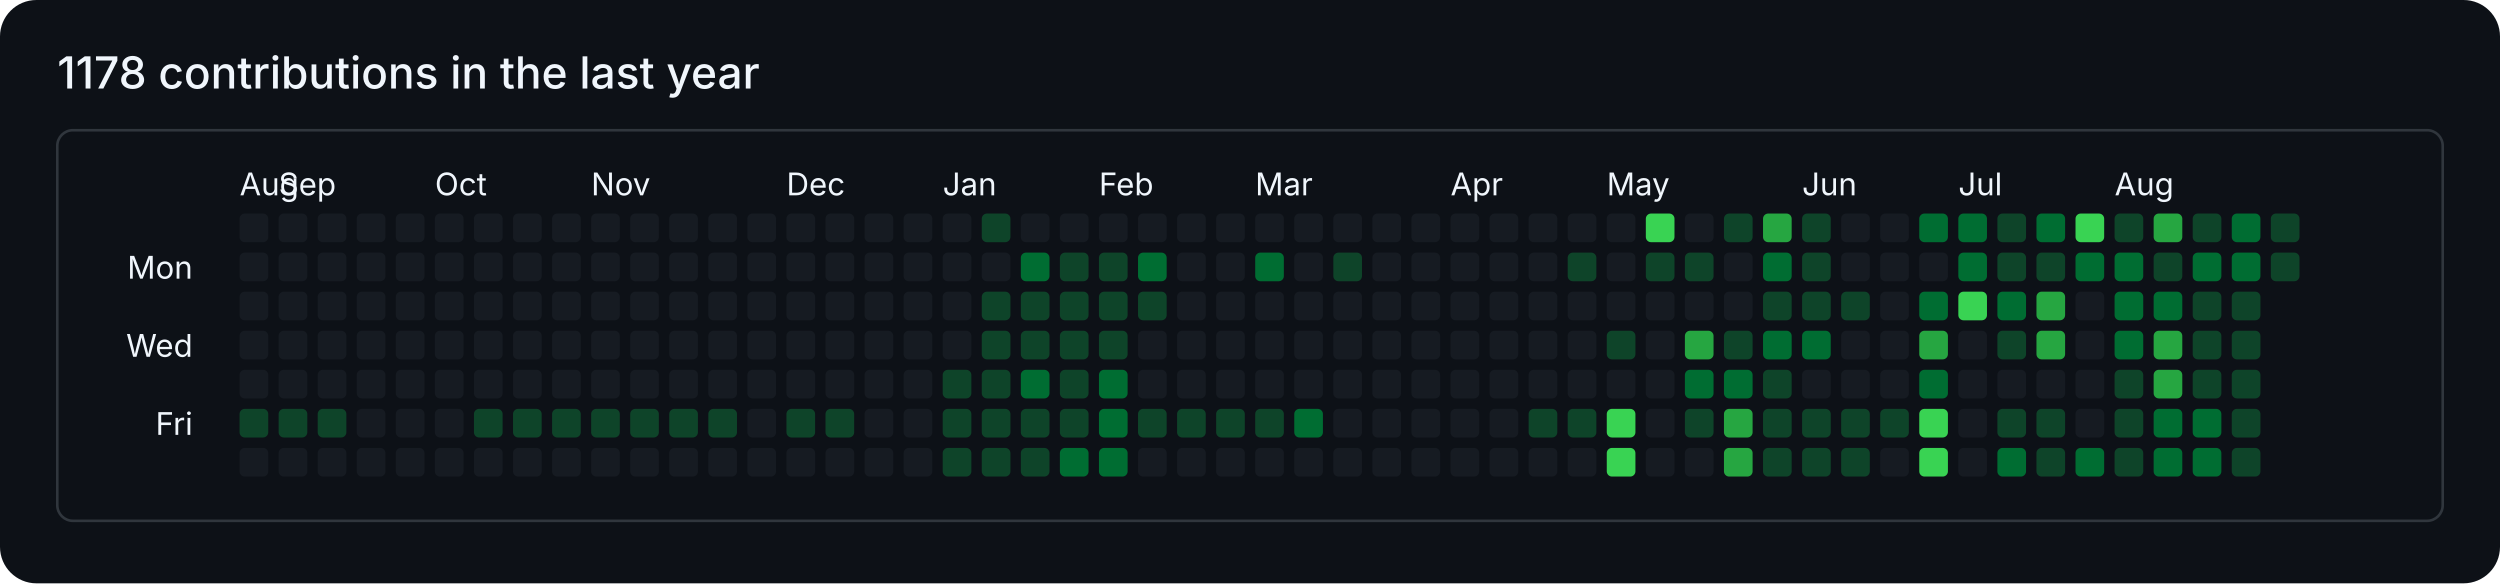
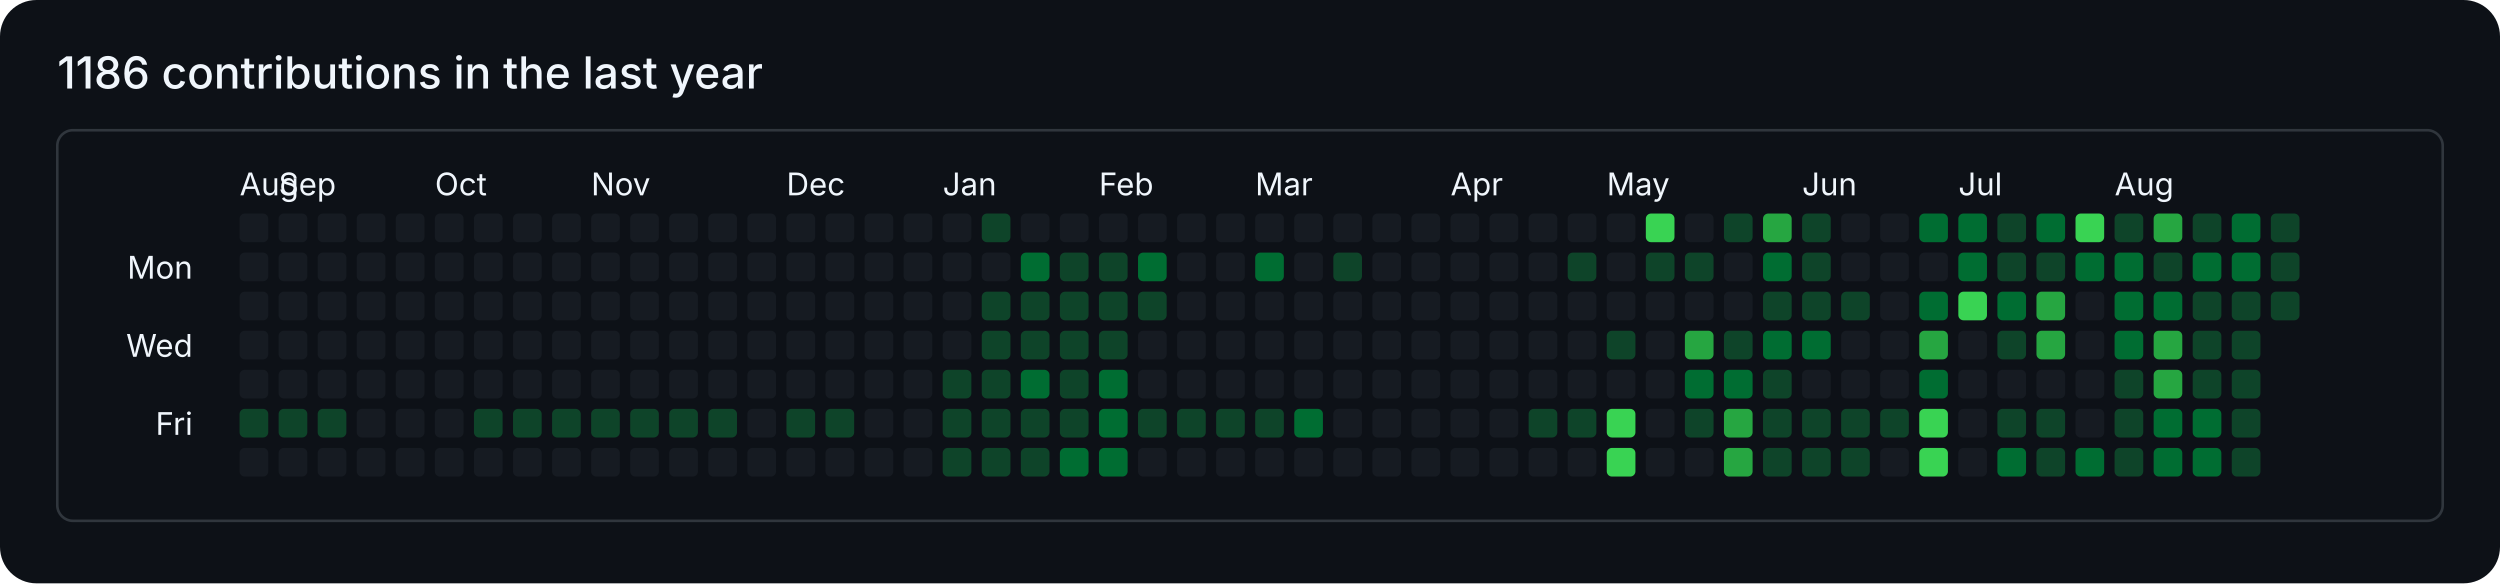
<svg xmlns="http://www.w3.org/2000/svg" width="1200" height="280" viewBox="0 0 960 224" fill="none" role="img" aria-label="AleksZyro GitHub contribution calendar">
  <style>
    .title { font: 500 17px -apple-system, BlinkMacSystemFont, 'Segoe UI', sans-serif; fill: #f0f6fc; }
    .month-label, .weekday-label, .legend, .hint { font: 400 12px -apple-system, BlinkMacSystemFont, 'Segoe UI', sans-serif; fill: #f0f6fc; }
    .hint, .legend-muted { fill: #8b949e; }
    .day-cell { shape-rendering: geometricPrecision; }
  </style>
  <rect width="960" height="224" rx="14" fill="#0d1117" />
-   <text x="22" y="34" class="title">1178 contributions in the last year</text>
+   <text x="22" y="34" class="title">1186 contributions in the last year</text>
  <rect x="22" y="50" width="916" height="150" rx="6" fill="none" stroke="#30363d" />
  <text x="92" y="75" class="month-label">Aug</text>
  <text x="107" y="75" class="month-label">Sep</text>
  <text x="167" y="75" class="month-label">Oct</text>
  <text x="227" y="75" class="month-label">Nov</text>
  <text x="302" y="75" class="month-label">Dec</text>
  <text x="362" y="75" class="month-label">Jan</text>
  <text x="422" y="75" class="month-label">Feb</text>
  <text x="482" y="75" class="month-label">Mar</text>
  <text x="557" y="75" class="month-label">Apr</text>
  <text x="617" y="75" class="month-label">May</text>
  <text x="692" y="75" class="month-label">Jun</text>
  <text x="752" y="75" class="month-label">Jul</text>
  <text x="812" y="75" class="month-label">Aug</text>
  <text x="74" y="107" class="weekday-label" text-anchor="end">Mon</text>
  <text x="74" y="137" class="weekday-label" text-anchor="end">Wed</text>
  <text x="74" y="167" class="weekday-label" text-anchor="end">Fri</text>
  <rect class="day-cell" x="92" y="82" width="11" height="11" rx="2" fill="#161b22" />
  <rect class="day-cell" x="92" y="97" width="11" height="11" rx="2" fill="#161b22" />
  <rect class="day-cell" x="92" y="112" width="11" height="11" rx="2" fill="#161b22" />
  <rect class="day-cell" x="92" y="127" width="11" height="11" rx="2" fill="#161b22" />
  <rect class="day-cell" x="92" y="142" width="11" height="11" rx="2" fill="#161b22" />
  <rect class="day-cell" x="92" y="157" width="11" height="11" rx="2" fill="#0e4429" />
  <rect class="day-cell" x="92" y="172" width="11" height="11" rx="2" fill="#161b22" />
  <rect class="day-cell" x="107" y="82" width="11" height="11" rx="2" fill="#161b22" />
  <rect class="day-cell" x="107" y="97" width="11" height="11" rx="2" fill="#161b22" />
  <rect class="day-cell" x="107" y="112" width="11" height="11" rx="2" fill="#161b22" />
  <rect class="day-cell" x="107" y="127" width="11" height="11" rx="2" fill="#161b22" />
  <rect class="day-cell" x="107" y="142" width="11" height="11" rx="2" fill="#161b22" />
  <rect class="day-cell" x="107" y="157" width="11" height="11" rx="2" fill="#0e4429" />
  <rect class="day-cell" x="107" y="172" width="11" height="11" rx="2" fill="#161b22" />
  <rect class="day-cell" x="122" y="82" width="11" height="11" rx="2" fill="#161b22" />
  <rect class="day-cell" x="122" y="97" width="11" height="11" rx="2" fill="#161b22" />
  <rect class="day-cell" x="122" y="112" width="11" height="11" rx="2" fill="#161b22" />
  <rect class="day-cell" x="122" y="127" width="11" height="11" rx="2" fill="#161b22" />
  <rect class="day-cell" x="122" y="142" width="11" height="11" rx="2" fill="#161b22" />
  <rect class="day-cell" x="122" y="157" width="11" height="11" rx="2" fill="#0e4429" />
  <rect class="day-cell" x="122" y="172" width="11" height="11" rx="2" fill="#161b22" />
  <rect class="day-cell" x="137" y="82" width="11" height="11" rx="2" fill="#161b22" />
  <rect class="day-cell" x="137" y="97" width="11" height="11" rx="2" fill="#161b22" />
  <rect class="day-cell" x="137" y="112" width="11" height="11" rx="2" fill="#161b22" />
  <rect class="day-cell" x="137" y="127" width="11" height="11" rx="2" fill="#161b22" />
  <rect class="day-cell" x="137" y="142" width="11" height="11" rx="2" fill="#161b22" />
  <rect class="day-cell" x="137" y="157" width="11" height="11" rx="2" fill="#161b22" />
  <rect class="day-cell" x="137" y="172" width="11" height="11" rx="2" fill="#161b22" />
  <rect class="day-cell" x="152" y="82" width="11" height="11" rx="2" fill="#161b22" />
  <rect class="day-cell" x="152" y="97" width="11" height="11" rx="2" fill="#161b22" />
  <rect class="day-cell" x="152" y="112" width="11" height="11" rx="2" fill="#161b22" />
  <rect class="day-cell" x="152" y="127" width="11" height="11" rx="2" fill="#161b22" />
  <rect class="day-cell" x="152" y="142" width="11" height="11" rx="2" fill="#161b22" />
  <rect class="day-cell" x="152" y="157" width="11" height="11" rx="2" fill="#161b22" />
  <rect class="day-cell" x="152" y="172" width="11" height="11" rx="2" fill="#161b22" />
  <rect class="day-cell" x="167" y="82" width="11" height="11" rx="2" fill="#161b22" />
  <rect class="day-cell" x="167" y="97" width="11" height="11" rx="2" fill="#161b22" />
  <rect class="day-cell" x="167" y="112" width="11" height="11" rx="2" fill="#161b22" />
  <rect class="day-cell" x="167" y="127" width="11" height="11" rx="2" fill="#161b22" />
  <rect class="day-cell" x="167" y="142" width="11" height="11" rx="2" fill="#161b22" />
  <rect class="day-cell" x="167" y="157" width="11" height="11" rx="2" fill="#161b22" />
  <rect class="day-cell" x="167" y="172" width="11" height="11" rx="2" fill="#161b22" />
  <rect class="day-cell" x="182" y="82" width="11" height="11" rx="2" fill="#161b22" />
  <rect class="day-cell" x="182" y="97" width="11" height="11" rx="2" fill="#161b22" />
  <rect class="day-cell" x="182" y="112" width="11" height="11" rx="2" fill="#161b22" />
  <rect class="day-cell" x="182" y="127" width="11" height="11" rx="2" fill="#161b22" />
  <rect class="day-cell" x="182" y="142" width="11" height="11" rx="2" fill="#161b22" />
  <rect class="day-cell" x="182" y="157" width="11" height="11" rx="2" fill="#0e4429" />
  <rect class="day-cell" x="182" y="172" width="11" height="11" rx="2" fill="#161b22" />
  <rect class="day-cell" x="197" y="82" width="11" height="11" rx="2" fill="#161b22" />
  <rect class="day-cell" x="197" y="97" width="11" height="11" rx="2" fill="#161b22" />
  <rect class="day-cell" x="197" y="112" width="11" height="11" rx="2" fill="#161b22" />
  <rect class="day-cell" x="197" y="127" width="11" height="11" rx="2" fill="#161b22" />
  <rect class="day-cell" x="197" y="142" width="11" height="11" rx="2" fill="#161b22" />
  <rect class="day-cell" x="197" y="157" width="11" height="11" rx="2" fill="#0e4429" />
  <rect class="day-cell" x="197" y="172" width="11" height="11" rx="2" fill="#161b22" />
  <rect class="day-cell" x="212" y="82" width="11" height="11" rx="2" fill="#161b22" />
  <rect class="day-cell" x="212" y="97" width="11" height="11" rx="2" fill="#161b22" />
  <rect class="day-cell" x="212" y="112" width="11" height="11" rx="2" fill="#161b22" />
  <rect class="day-cell" x="212" y="127" width="11" height="11" rx="2" fill="#161b22" />
  <rect class="day-cell" x="212" y="142" width="11" height="11" rx="2" fill="#161b22" />
  <rect class="day-cell" x="212" y="157" width="11" height="11" rx="2" fill="#0e4429" />
  <rect class="day-cell" x="212" y="172" width="11" height="11" rx="2" fill="#161b22" />
  <rect class="day-cell" x="227" y="82" width="11" height="11" rx="2" fill="#161b22" />
  <rect class="day-cell" x="227" y="97" width="11" height="11" rx="2" fill="#161b22" />
  <rect class="day-cell" x="227" y="112" width="11" height="11" rx="2" fill="#161b22" />
  <rect class="day-cell" x="227" y="127" width="11" height="11" rx="2" fill="#161b22" />
  <rect class="day-cell" x="227" y="142" width="11" height="11" rx="2" fill="#161b22" />
  <rect class="day-cell" x="227" y="157" width="11" height="11" rx="2" fill="#0e4429" />
  <rect class="day-cell" x="227" y="172" width="11" height="11" rx="2" fill="#161b22" />
  <rect class="day-cell" x="242" y="82" width="11" height="11" rx="2" fill="#161b22" />
  <rect class="day-cell" x="242" y="97" width="11" height="11" rx="2" fill="#161b22" />
  <rect class="day-cell" x="242" y="112" width="11" height="11" rx="2" fill="#161b22" />
  <rect class="day-cell" x="242" y="127" width="11" height="11" rx="2" fill="#161b22" />
  <rect class="day-cell" x="242" y="142" width="11" height="11" rx="2" fill="#161b22" />
  <rect class="day-cell" x="242" y="157" width="11" height="11" rx="2" fill="#0e4429" />
  <rect class="day-cell" x="242" y="172" width="11" height="11" rx="2" fill="#161b22" />
  <rect class="day-cell" x="257" y="82" width="11" height="11" rx="2" fill="#161b22" />
  <rect class="day-cell" x="257" y="97" width="11" height="11" rx="2" fill="#161b22" />
  <rect class="day-cell" x="257" y="112" width="11" height="11" rx="2" fill="#161b22" />
  <rect class="day-cell" x="257" y="127" width="11" height="11" rx="2" fill="#161b22" />
  <rect class="day-cell" x="257" y="142" width="11" height="11" rx="2" fill="#161b22" />
  <rect class="day-cell" x="257" y="157" width="11" height="11" rx="2" fill="#0e4429" />
  <rect class="day-cell" x="257" y="172" width="11" height="11" rx="2" fill="#161b22" />
  <rect class="day-cell" x="272" y="82" width="11" height="11" rx="2" fill="#161b22" />
  <rect class="day-cell" x="272" y="97" width="11" height="11" rx="2" fill="#161b22" />
  <rect class="day-cell" x="272" y="112" width="11" height="11" rx="2" fill="#161b22" />
  <rect class="day-cell" x="272" y="127" width="11" height="11" rx="2" fill="#161b22" />
  <rect class="day-cell" x="272" y="142" width="11" height="11" rx="2" fill="#161b22" />
  <rect class="day-cell" x="272" y="157" width="11" height="11" rx="2" fill="#0e4429" />
  <rect class="day-cell" x="272" y="172" width="11" height="11" rx="2" fill="#161b22" />
  <rect class="day-cell" x="287" y="82" width="11" height="11" rx="2" fill="#161b22" />
  <rect class="day-cell" x="287" y="97" width="11" height="11" rx="2" fill="#161b22" />
  <rect class="day-cell" x="287" y="112" width="11" height="11" rx="2" fill="#161b22" />
  <rect class="day-cell" x="287" y="127" width="11" height="11" rx="2" fill="#161b22" />
  <rect class="day-cell" x="287" y="142" width="11" height="11" rx="2" fill="#161b22" />
  <rect class="day-cell" x="287" y="157" width="11" height="11" rx="2" fill="#161b22" />
  <rect class="day-cell" x="287" y="172" width="11" height="11" rx="2" fill="#161b22" />
  <rect class="day-cell" x="302" y="82" width="11" height="11" rx="2" fill="#161b22" />
  <rect class="day-cell" x="302" y="97" width="11" height="11" rx="2" fill="#161b22" />
  <rect class="day-cell" x="302" y="112" width="11" height="11" rx="2" fill="#161b22" />
  <rect class="day-cell" x="302" y="127" width="11" height="11" rx="2" fill="#161b22" />
  <rect class="day-cell" x="302" y="142" width="11" height="11" rx="2" fill="#161b22" />
  <rect class="day-cell" x="302" y="157" width="11" height="11" rx="2" fill="#0e4429" />
  <rect class="day-cell" x="302" y="172" width="11" height="11" rx="2" fill="#161b22" />
  <rect class="day-cell" x="317" y="82" width="11" height="11" rx="2" fill="#161b22" />
  <rect class="day-cell" x="317" y="97" width="11" height="11" rx="2" fill="#161b22" />
  <rect class="day-cell" x="317" y="112" width="11" height="11" rx="2" fill="#161b22" />
  <rect class="day-cell" x="317" y="127" width="11" height="11" rx="2" fill="#161b22" />
  <rect class="day-cell" x="317" y="142" width="11" height="11" rx="2" fill="#161b22" />
  <rect class="day-cell" x="317" y="157" width="11" height="11" rx="2" fill="#0e4429" />
  <rect class="day-cell" x="317" y="172" width="11" height="11" rx="2" fill="#161b22" />
  <rect class="day-cell" x="332" y="82" width="11" height="11" rx="2" fill="#161b22" />
  <rect class="day-cell" x="332" y="97" width="11" height="11" rx="2" fill="#161b22" />
  <rect class="day-cell" x="332" y="112" width="11" height="11" rx="2" fill="#161b22" />
  <rect class="day-cell" x="332" y="127" width="11" height="11" rx="2" fill="#161b22" />
  <rect class="day-cell" x="332" y="142" width="11" height="11" rx="2" fill="#161b22" />
  <rect class="day-cell" x="332" y="157" width="11" height="11" rx="2" fill="#161b22" />
  <rect class="day-cell" x="332" y="172" width="11" height="11" rx="2" fill="#161b22" />
  <rect class="day-cell" x="347" y="82" width="11" height="11" rx="2" fill="#161b22" />
  <rect class="day-cell" x="347" y="97" width="11" height="11" rx="2" fill="#161b22" />
  <rect class="day-cell" x="347" y="112" width="11" height="11" rx="2" fill="#161b22" />
  <rect class="day-cell" x="347" y="127" width="11" height="11" rx="2" fill="#161b22" />
  <rect class="day-cell" x="347" y="142" width="11" height="11" rx="2" fill="#161b22" />
  <rect class="day-cell" x="347" y="157" width="11" height="11" rx="2" fill="#161b22" />
  <rect class="day-cell" x="347" y="172" width="11" height="11" rx="2" fill="#161b22" />
  <rect class="day-cell" x="362" y="82" width="11" height="11" rx="2" fill="#161b22" />
  <rect class="day-cell" x="362" y="97" width="11" height="11" rx="2" fill="#161b22" />
  <rect class="day-cell" x="362" y="112" width="11" height="11" rx="2" fill="#161b22" />
  <rect class="day-cell" x="362" y="127" width="11" height="11" rx="2" fill="#161b22" />
  <rect class="day-cell" x="362" y="142" width="11" height="11" rx="2" fill="#0e4429" />
  <rect class="day-cell" x="362" y="157" width="11" height="11" rx="2" fill="#0e4429" />
  <rect class="day-cell" x="362" y="172" width="11" height="11" rx="2" fill="#0e4429" />
  <rect class="day-cell" x="377" y="82" width="11" height="11" rx="2" fill="#0e4429" />
  <rect class="day-cell" x="377" y="97" width="11" height="11" rx="2" fill="#161b22" />
  <rect class="day-cell" x="377" y="112" width="11" height="11" rx="2" fill="#0e4429" />
  <rect class="day-cell" x="377" y="127" width="11" height="11" rx="2" fill="#0e4429" />
  <rect class="day-cell" x="377" y="142" width="11" height="11" rx="2" fill="#0e4429" />
  <rect class="day-cell" x="377" y="157" width="11" height="11" rx="2" fill="#0e4429" />
  <rect class="day-cell" x="377" y="172" width="11" height="11" rx="2" fill="#0e4429" />
  <rect class="day-cell" x="392" y="82" width="11" height="11" rx="2" fill="#161b22" />
  <rect class="day-cell" x="392" y="97" width="11" height="11" rx="2" fill="#006d32" />
  <rect class="day-cell" x="392" y="112" width="11" height="11" rx="2" fill="#0e4429" />
  <rect class="day-cell" x="392" y="127" width="11" height="11" rx="2" fill="#0e4429" />
  <rect class="day-cell" x="392" y="142" width="11" height="11" rx="2" fill="#006d32" />
  <rect class="day-cell" x="392" y="157" width="11" height="11" rx="2" fill="#0e4429" />
  <rect class="day-cell" x="392" y="172" width="11" height="11" rx="2" fill="#0e4429" />
  <rect class="day-cell" x="407" y="82" width="11" height="11" rx="2" fill="#161b22" />
  <rect class="day-cell" x="407" y="97" width="11" height="11" rx="2" fill="#0e4429" />
  <rect class="day-cell" x="407" y="112" width="11" height="11" rx="2" fill="#0e4429" />
  <rect class="day-cell" x="407" y="127" width="11" height="11" rx="2" fill="#0e4429" />
  <rect class="day-cell" x="407" y="142" width="11" height="11" rx="2" fill="#0e4429" />
  <rect class="day-cell" x="407" y="157" width="11" height="11" rx="2" fill="#0e4429" />
  <rect class="day-cell" x="407" y="172" width="11" height="11" rx="2" fill="#006d32" />
  <rect class="day-cell" x="422" y="82" width="11" height="11" rx="2" fill="#161b22" />
  <rect class="day-cell" x="422" y="97" width="11" height="11" rx="2" fill="#0e4429" />
  <rect class="day-cell" x="422" y="112" width="11" height="11" rx="2" fill="#0e4429" />
  <rect class="day-cell" x="422" y="127" width="11" height="11" rx="2" fill="#0e4429" />
  <rect class="day-cell" x="422" y="142" width="11" height="11" rx="2" fill="#006d32" />
  <rect class="day-cell" x="422" y="157" width="11" height="11" rx="2" fill="#006d32" />
  <rect class="day-cell" x="422" y="172" width="11" height="11" rx="2" fill="#006d32" />
  <rect class="day-cell" x="437" y="82" width="11" height="11" rx="2" fill="#161b22" />
  <rect class="day-cell" x="437" y="97" width="11" height="11" rx="2" fill="#006d32" />
  <rect class="day-cell" x="437" y="112" width="11" height="11" rx="2" fill="#0e4429" />
  <rect class="day-cell" x="437" y="127" width="11" height="11" rx="2" fill="#161b22" />
  <rect class="day-cell" x="437" y="142" width="11" height="11" rx="2" fill="#161b22" />
  <rect class="day-cell" x="437" y="157" width="11" height="11" rx="2" fill="#0e4429" />
  <rect class="day-cell" x="437" y="172" width="11" height="11" rx="2" fill="#161b22" />
  <rect class="day-cell" x="452" y="82" width="11" height="11" rx="2" fill="#161b22" />
  <rect class="day-cell" x="452" y="97" width="11" height="11" rx="2" fill="#161b22" />
  <rect class="day-cell" x="452" y="112" width="11" height="11" rx="2" fill="#161b22" />
  <rect class="day-cell" x="452" y="127" width="11" height="11" rx="2" fill="#161b22" />
  <rect class="day-cell" x="452" y="142" width="11" height="11" rx="2" fill="#161b22" />
  <rect class="day-cell" x="452" y="157" width="11" height="11" rx="2" fill="#0e4429" />
  <rect class="day-cell" x="452" y="172" width="11" height="11" rx="2" fill="#161b22" />
  <rect class="day-cell" x="467" y="82" width="11" height="11" rx="2" fill="#161b22" />
  <rect class="day-cell" x="467" y="97" width="11" height="11" rx="2" fill="#161b22" />
  <rect class="day-cell" x="467" y="112" width="11" height="11" rx="2" fill="#161b22" />
  <rect class="day-cell" x="467" y="127" width="11" height="11" rx="2" fill="#161b22" />
  <rect class="day-cell" x="467" y="142" width="11" height="11" rx="2" fill="#161b22" />
  <rect class="day-cell" x="467" y="157" width="11" height="11" rx="2" fill="#0e4429" />
  <rect class="day-cell" x="467" y="172" width="11" height="11" rx="2" fill="#161b22" />
  <rect class="day-cell" x="482" y="82" width="11" height="11" rx="2" fill="#161b22" />
  <rect class="day-cell" x="482" y="97" width="11" height="11" rx="2" fill="#006d32" />
  <rect class="day-cell" x="482" y="112" width="11" height="11" rx="2" fill="#161b22" />
  <rect class="day-cell" x="482" y="127" width="11" height="11" rx="2" fill="#161b22" />
  <rect class="day-cell" x="482" y="142" width="11" height="11" rx="2" fill="#161b22" />
  <rect class="day-cell" x="482" y="157" width="11" height="11" rx="2" fill="#0e4429" />
  <rect class="day-cell" x="482" y="172" width="11" height="11" rx="2" fill="#161b22" />
  <rect class="day-cell" x="497" y="82" width="11" height="11" rx="2" fill="#161b22" />
  <rect class="day-cell" x="497" y="97" width="11" height="11" rx="2" fill="#161b22" />
  <rect class="day-cell" x="497" y="112" width="11" height="11" rx="2" fill="#161b22" />
  <rect class="day-cell" x="497" y="127" width="11" height="11" rx="2" fill="#161b22" />
  <rect class="day-cell" x="497" y="142" width="11" height="11" rx="2" fill="#161b22" />
  <rect class="day-cell" x="497" y="157" width="11" height="11" rx="2" fill="#006d32" />
  <rect class="day-cell" x="497" y="172" width="11" height="11" rx="2" fill="#161b22" />
  <rect class="day-cell" x="512" y="82" width="11" height="11" rx="2" fill="#161b22" />
  <rect class="day-cell" x="512" y="97" width="11" height="11" rx="2" fill="#0e4429" />
  <rect class="day-cell" x="512" y="112" width="11" height="11" rx="2" fill="#161b22" />
  <rect class="day-cell" x="512" y="127" width="11" height="11" rx="2" fill="#161b22" />
  <rect class="day-cell" x="512" y="142" width="11" height="11" rx="2" fill="#161b22" />
  <rect class="day-cell" x="512" y="157" width="11" height="11" rx="2" fill="#161b22" />
  <rect class="day-cell" x="512" y="172" width="11" height="11" rx="2" fill="#161b22" />
  <rect class="day-cell" x="527" y="82" width="11" height="11" rx="2" fill="#161b22" />
  <rect class="day-cell" x="527" y="97" width="11" height="11" rx="2" fill="#161b22" />
  <rect class="day-cell" x="527" y="112" width="11" height="11" rx="2" fill="#161b22" />
  <rect class="day-cell" x="527" y="127" width="11" height="11" rx="2" fill="#161b22" />
  <rect class="day-cell" x="527" y="142" width="11" height="11" rx="2" fill="#161b22" />
  <rect class="day-cell" x="527" y="157" width="11" height="11" rx="2" fill="#161b22" />
  <rect class="day-cell" x="527" y="172" width="11" height="11" rx="2" fill="#161b22" />
  <rect class="day-cell" x="542" y="82" width="11" height="11" rx="2" fill="#161b22" />
  <rect class="day-cell" x="542" y="97" width="11" height="11" rx="2" fill="#161b22" />
  <rect class="day-cell" x="542" y="112" width="11" height="11" rx="2" fill="#161b22" />
  <rect class="day-cell" x="542" y="127" width="11" height="11" rx="2" fill="#161b22" />
  <rect class="day-cell" x="542" y="142" width="11" height="11" rx="2" fill="#161b22" />
  <rect class="day-cell" x="542" y="157" width="11" height="11" rx="2" fill="#161b22" />
  <rect class="day-cell" x="542" y="172" width="11" height="11" rx="2" fill="#161b22" />
  <rect class="day-cell" x="557" y="82" width="11" height="11" rx="2" fill="#161b22" />
  <rect class="day-cell" x="557" y="97" width="11" height="11" rx="2" fill="#161b22" />
  <rect class="day-cell" x="557" y="112" width="11" height="11" rx="2" fill="#161b22" />
  <rect class="day-cell" x="557" y="127" width="11" height="11" rx="2" fill="#161b22" />
  <rect class="day-cell" x="557" y="142" width="11" height="11" rx="2" fill="#161b22" />
  <rect class="day-cell" x="557" y="157" width="11" height="11" rx="2" fill="#161b22" />
  <rect class="day-cell" x="557" y="172" width="11" height="11" rx="2" fill="#161b22" />
  <rect class="day-cell" x="572" y="82" width="11" height="11" rx="2" fill="#161b22" />
  <rect class="day-cell" x="572" y="97" width="11" height="11" rx="2" fill="#161b22" />
  <rect class="day-cell" x="572" y="112" width="11" height="11" rx="2" fill="#161b22" />
  <rect class="day-cell" x="572" y="127" width="11" height="11" rx="2" fill="#161b22" />
  <rect class="day-cell" x="572" y="142" width="11" height="11" rx="2" fill="#161b22" />
  <rect class="day-cell" x="572" y="157" width="11" height="11" rx="2" fill="#161b22" />
  <rect class="day-cell" x="572" y="172" width="11" height="11" rx="2" fill="#161b22" />
  <rect class="day-cell" x="587" y="82" width="11" height="11" rx="2" fill="#161b22" />
  <rect class="day-cell" x="587" y="97" width="11" height="11" rx="2" fill="#161b22" />
  <rect class="day-cell" x="587" y="112" width="11" height="11" rx="2" fill="#161b22" />
  <rect class="day-cell" x="587" y="127" width="11" height="11" rx="2" fill="#161b22" />
  <rect class="day-cell" x="587" y="142" width="11" height="11" rx="2" fill="#161b22" />
  <rect class="day-cell" x="587" y="157" width="11" height="11" rx="2" fill="#0e4429" />
  <rect class="day-cell" x="587" y="172" width="11" height="11" rx="2" fill="#161b22" />
  <rect class="day-cell" x="602" y="82" width="11" height="11" rx="2" fill="#161b22" />
  <rect class="day-cell" x="602" y="97" width="11" height="11" rx="2" fill="#0e4429" />
  <rect class="day-cell" x="602" y="112" width="11" height="11" rx="2" fill="#161b22" />
  <rect class="day-cell" x="602" y="127" width="11" height="11" rx="2" fill="#161b22" />
  <rect class="day-cell" x="602" y="142" width="11" height="11" rx="2" fill="#161b22" />
  <rect class="day-cell" x="602" y="157" width="11" height="11" rx="2" fill="#0e4429" />
  <rect class="day-cell" x="602" y="172" width="11" height="11" rx="2" fill="#161b22" />
  <rect class="day-cell" x="617" y="82" width="11" height="11" rx="2" fill="#161b22" />
  <rect class="day-cell" x="617" y="97" width="11" height="11" rx="2" fill="#161b22" />
  <rect class="day-cell" x="617" y="112" width="11" height="11" rx="2" fill="#161b22" />
  <rect class="day-cell" x="617" y="127" width="11" height="11" rx="2" fill="#0e4429" />
  <rect class="day-cell" x="617" y="142" width="11" height="11" rx="2" fill="#161b22" />
  <rect class="day-cell" x="617" y="157" width="11" height="11" rx="2" fill="#39d353" />
  <rect class="day-cell" x="617" y="172" width="11" height="11" rx="2" fill="#39d353" />
  <rect class="day-cell" x="632" y="82" width="11" height="11" rx="2" fill="#39d353" />
  <rect class="day-cell" x="632" y="97" width="11" height="11" rx="2" fill="#0e4429" />
  <rect class="day-cell" x="632" y="112" width="11" height="11" rx="2" fill="#161b22" />
  <rect class="day-cell" x="632" y="127" width="11" height="11" rx="2" fill="#161b22" />
  <rect class="day-cell" x="632" y="142" width="11" height="11" rx="2" fill="#161b22" />
  <rect class="day-cell" x="632" y="157" width="11" height="11" rx="2" fill="#161b22" />
  <rect class="day-cell" x="632" y="172" width="11" height="11" rx="2" fill="#161b22" />
  <rect class="day-cell" x="647" y="82" width="11" height="11" rx="2" fill="#161b22" />
  <rect class="day-cell" x="647" y="97" width="11" height="11" rx="2" fill="#0e4429" />
  <rect class="day-cell" x="647" y="112" width="11" height="11" rx="2" fill="#161b22" />
  <rect class="day-cell" x="647" y="127" width="11" height="11" rx="2" fill="#26a641" />
  <rect class="day-cell" x="647" y="142" width="11" height="11" rx="2" fill="#006d32" />
  <rect class="day-cell" x="647" y="157" width="11" height="11" rx="2" fill="#0e4429" />
  <rect class="day-cell" x="647" y="172" width="11" height="11" rx="2" fill="#161b22" />
  <rect class="day-cell" x="662" y="82" width="11" height="11" rx="2" fill="#0e4429" />
  <rect class="day-cell" x="662" y="97" width="11" height="11" rx="2" fill="#161b22" />
  <rect class="day-cell" x="662" y="112" width="11" height="11" rx="2" fill="#161b22" />
  <rect class="day-cell" x="662" y="127" width="11" height="11" rx="2" fill="#0e4429" />
  <rect class="day-cell" x="662" y="142" width="11" height="11" rx="2" fill="#006d32" />
  <rect class="day-cell" x="662" y="157" width="11" height="11" rx="2" fill="#26a641" />
  <rect class="day-cell" x="662" y="172" width="11" height="11" rx="2" fill="#26a641" />
  <rect class="day-cell" x="677" y="82" width="11" height="11" rx="2" fill="#26a641" />
  <rect class="day-cell" x="677" y="97" width="11" height="11" rx="2" fill="#006d32" />
  <rect class="day-cell" x="677" y="112" width="11" height="11" rx="2" fill="#0e4429" />
  <rect class="day-cell" x="677" y="127" width="11" height="11" rx="2" fill="#006d32" />
  <rect class="day-cell" x="677" y="142" width="11" height="11" rx="2" fill="#0e4429" />
  <rect class="day-cell" x="677" y="157" width="11" height="11" rx="2" fill="#0e4429" />
  <rect class="day-cell" x="677" y="172" width="11" height="11" rx="2" fill="#0e4429" />
  <rect class="day-cell" x="692" y="82" width="11" height="11" rx="2" fill="#0e4429" />
  <rect class="day-cell" x="692" y="97" width="11" height="11" rx="2" fill="#0e4429" />
  <rect class="day-cell" x="692" y="112" width="11" height="11" rx="2" fill="#0e4429" />
  <rect class="day-cell" x="692" y="127" width="11" height="11" rx="2" fill="#006d32" />
  <rect class="day-cell" x="692" y="142" width="11" height="11" rx="2" fill="#161b22" />
  <rect class="day-cell" x="692" y="157" width="11" height="11" rx="2" fill="#0e4429" />
  <rect class="day-cell" x="692" y="172" width="11" height="11" rx="2" fill="#0e4429" />
  <rect class="day-cell" x="707" y="82" width="11" height="11" rx="2" fill="#161b22" />
  <rect class="day-cell" x="707" y="97" width="11" height="11" rx="2" fill="#161b22" />
  <rect class="day-cell" x="707" y="112" width="11" height="11" rx="2" fill="#0e4429" />
  <rect class="day-cell" x="707" y="127" width="11" height="11" rx="2" fill="#161b22" />
  <rect class="day-cell" x="707" y="142" width="11" height="11" rx="2" fill="#161b22" />
  <rect class="day-cell" x="707" y="157" width="11" height="11" rx="2" fill="#0e4429" />
  <rect class="day-cell" x="707" y="172" width="11" height="11" rx="2" fill="#0e4429" />
  <rect class="day-cell" x="722" y="82" width="11" height="11" rx="2" fill="#161b22" />
  <rect class="day-cell" x="722" y="97" width="11" height="11" rx="2" fill="#161b22" />
  <rect class="day-cell" x="722" y="112" width="11" height="11" rx="2" fill="#161b22" />
  <rect class="day-cell" x="722" y="127" width="11" height="11" rx="2" fill="#161b22" />
  <rect class="day-cell" x="722" y="142" width="11" height="11" rx="2" fill="#161b22" />
  <rect class="day-cell" x="722" y="157" width="11" height="11" rx="2" fill="#0e4429" />
  <rect class="day-cell" x="722" y="172" width="11" height="11" rx="2" fill="#161b22" />
  <rect class="day-cell" x="737" y="82" width="11" height="11" rx="2" fill="#006d32" />
  <rect class="day-cell" x="737" y="97" width="11" height="11" rx="2" fill="#161b22" />
  <rect class="day-cell" x="737" y="112" width="11" height="11" rx="2" fill="#006d32" />
  <rect class="day-cell" x="737" y="127" width="11" height="11" rx="2" fill="#26a641" />
  <rect class="day-cell" x="737" y="142" width="11" height="11" rx="2" fill="#006d32" />
  <rect class="day-cell" x="737" y="157" width="11" height="11" rx="2" fill="#39d353" />
  <rect class="day-cell" x="737" y="172" width="11" height="11" rx="2" fill="#39d353" />
  <rect class="day-cell" x="752" y="82" width="11" height="11" rx="2" fill="#006d32" />
  <rect class="day-cell" x="752" y="97" width="11" height="11" rx="2" fill="#006d32" />
  <rect class="day-cell" x="752" y="112" width="11" height="11" rx="2" fill="#39d353" />
  <rect class="day-cell" x="752" y="127" width="11" height="11" rx="2" fill="#161b22" />
  <rect class="day-cell" x="752" y="142" width="11" height="11" rx="2" fill="#161b22" />
  <rect class="day-cell" x="752" y="157" width="11" height="11" rx="2" fill="#161b22" />
  <rect class="day-cell" x="752" y="172" width="11" height="11" rx="2" fill="#161b22" />
  <rect class="day-cell" x="767" y="82" width="11" height="11" rx="2" fill="#0e4429" />
  <rect class="day-cell" x="767" y="97" width="11" height="11" rx="2" fill="#0e4429" />
  <rect class="day-cell" x="767" y="112" width="11" height="11" rx="2" fill="#006d32" />
  <rect class="day-cell" x="767" y="127" width="11" height="11" rx="2" fill="#0e4429" />
  <rect class="day-cell" x="767" y="142" width="11" height="11" rx="2" fill="#161b22" />
  <rect class="day-cell" x="767" y="157" width="11" height="11" rx="2" fill="#0e4429" />
  <rect class="day-cell" x="767" y="172" width="11" height="11" rx="2" fill="#006d32" />
  <rect class="day-cell" x="782" y="82" width="11" height="11" rx="2" fill="#006d32" />
  <rect class="day-cell" x="782" y="97" width="11" height="11" rx="2" fill="#0e4429" />
  <rect class="day-cell" x="782" y="112" width="11" height="11" rx="2" fill="#26a641" />
  <rect class="day-cell" x="782" y="127" width="11" height="11" rx="2" fill="#26a641" />
  <rect class="day-cell" x="782" y="142" width="11" height="11" rx="2" fill="#161b22" />
  <rect class="day-cell" x="782" y="157" width="11" height="11" rx="2" fill="#0e4429" />
  <rect class="day-cell" x="782" y="172" width="11" height="11" rx="2" fill="#0e4429" />
  <rect class="day-cell" x="797" y="82" width="11" height="11" rx="2" fill="#39d353" />
  <rect class="day-cell" x="797" y="97" width="11" height="11" rx="2" fill="#006d32" />
  <rect class="day-cell" x="797" y="112" width="11" height="11" rx="2" fill="#161b22" />
  <rect class="day-cell" x="797" y="127" width="11" height="11" rx="2" fill="#161b22" />
  <rect class="day-cell" x="797" y="142" width="11" height="11" rx="2" fill="#161b22" />
  <rect class="day-cell" x="797" y="157" width="11" height="11" rx="2" fill="#161b22" />
  <rect class="day-cell" x="797" y="172" width="11" height="11" rx="2" fill="#006d32" />
  <rect class="day-cell" x="812" y="82" width="11" height="11" rx="2" fill="#0e4429" />
  <rect class="day-cell" x="812" y="97" width="11" height="11" rx="2" fill="#006d32" />
  <rect class="day-cell" x="812" y="112" width="11" height="11" rx="2" fill="#006d32" />
  <rect class="day-cell" x="812" y="127" width="11" height="11" rx="2" fill="#006d32" />
  <rect class="day-cell" x="812" y="142" width="11" height="11" rx="2" fill="#0e4429" />
  <rect class="day-cell" x="812" y="157" width="11" height="11" rx="2" fill="#0e4429" />
  <rect class="day-cell" x="812" y="172" width="11" height="11" rx="2" fill="#0e4429" />
  <rect class="day-cell" x="827" y="82" width="11" height="11" rx="2" fill="#26a641" />
  <rect class="day-cell" x="827" y="97" width="11" height="11" rx="2" fill="#0e4429" />
  <rect class="day-cell" x="827" y="112" width="11" height="11" rx="2" fill="#006d32" />
  <rect class="day-cell" x="827" y="127" width="11" height="11" rx="2" fill="#26a641" />
  <rect class="day-cell" x="827" y="142" width="11" height="11" rx="2" fill="#26a641" />
  <rect class="day-cell" x="827" y="157" width="11" height="11" rx="2" fill="#006d32" />
  <rect class="day-cell" x="827" y="172" width="11" height="11" rx="2" fill="#006d32" />
  <rect class="day-cell" x="842" y="82" width="11" height="11" rx="2" fill="#0e4429" />
  <rect class="day-cell" x="842" y="97" width="11" height="11" rx="2" fill="#006d32" />
  <rect class="day-cell" x="842" y="112" width="11" height="11" rx="2" fill="#0e4429" />
  <rect class="day-cell" x="842" y="127" width="11" height="11" rx="2" fill="#0e4429" />
  <rect class="day-cell" x="842" y="142" width="11" height="11" rx="2" fill="#0e4429" />
  <rect class="day-cell" x="842" y="157" width="11" height="11" rx="2" fill="#006d32" />
  <rect class="day-cell" x="842" y="172" width="11" height="11" rx="2" fill="#006d32" />
  <rect class="day-cell" x="857" y="82" width="11" height="11" rx="2" fill="#006d32" />
  <rect class="day-cell" x="857" y="97" width="11" height="11" rx="2" fill="#006d32" />
  <rect class="day-cell" x="857" y="112" width="11" height="11" rx="2" fill="#0e4429" />
  <rect class="day-cell" x="857" y="127" width="11" height="11" rx="2" fill="#0e4429" />
  <rect class="day-cell" x="857" y="142" width="11" height="11" rx="2" fill="#0e4429" />
  <rect class="day-cell" x="857" y="157" width="11" height="11" rx="2" fill="#0e4429" />
  <rect class="day-cell" x="857" y="172" width="11" height="11" rx="2" fill="#0e4429" />
  <rect class="day-cell" x="872" y="82" width="11" height="11" rx="2" fill="#0e4429" />
  <rect class="day-cell" x="872" y="97" width="11" height="11" rx="2" fill="#0e4429" />
+   <rect class="day-cell" x="872" y="112" width="11" height="11" rx="2" fill="#0e4429" />
</svg>
